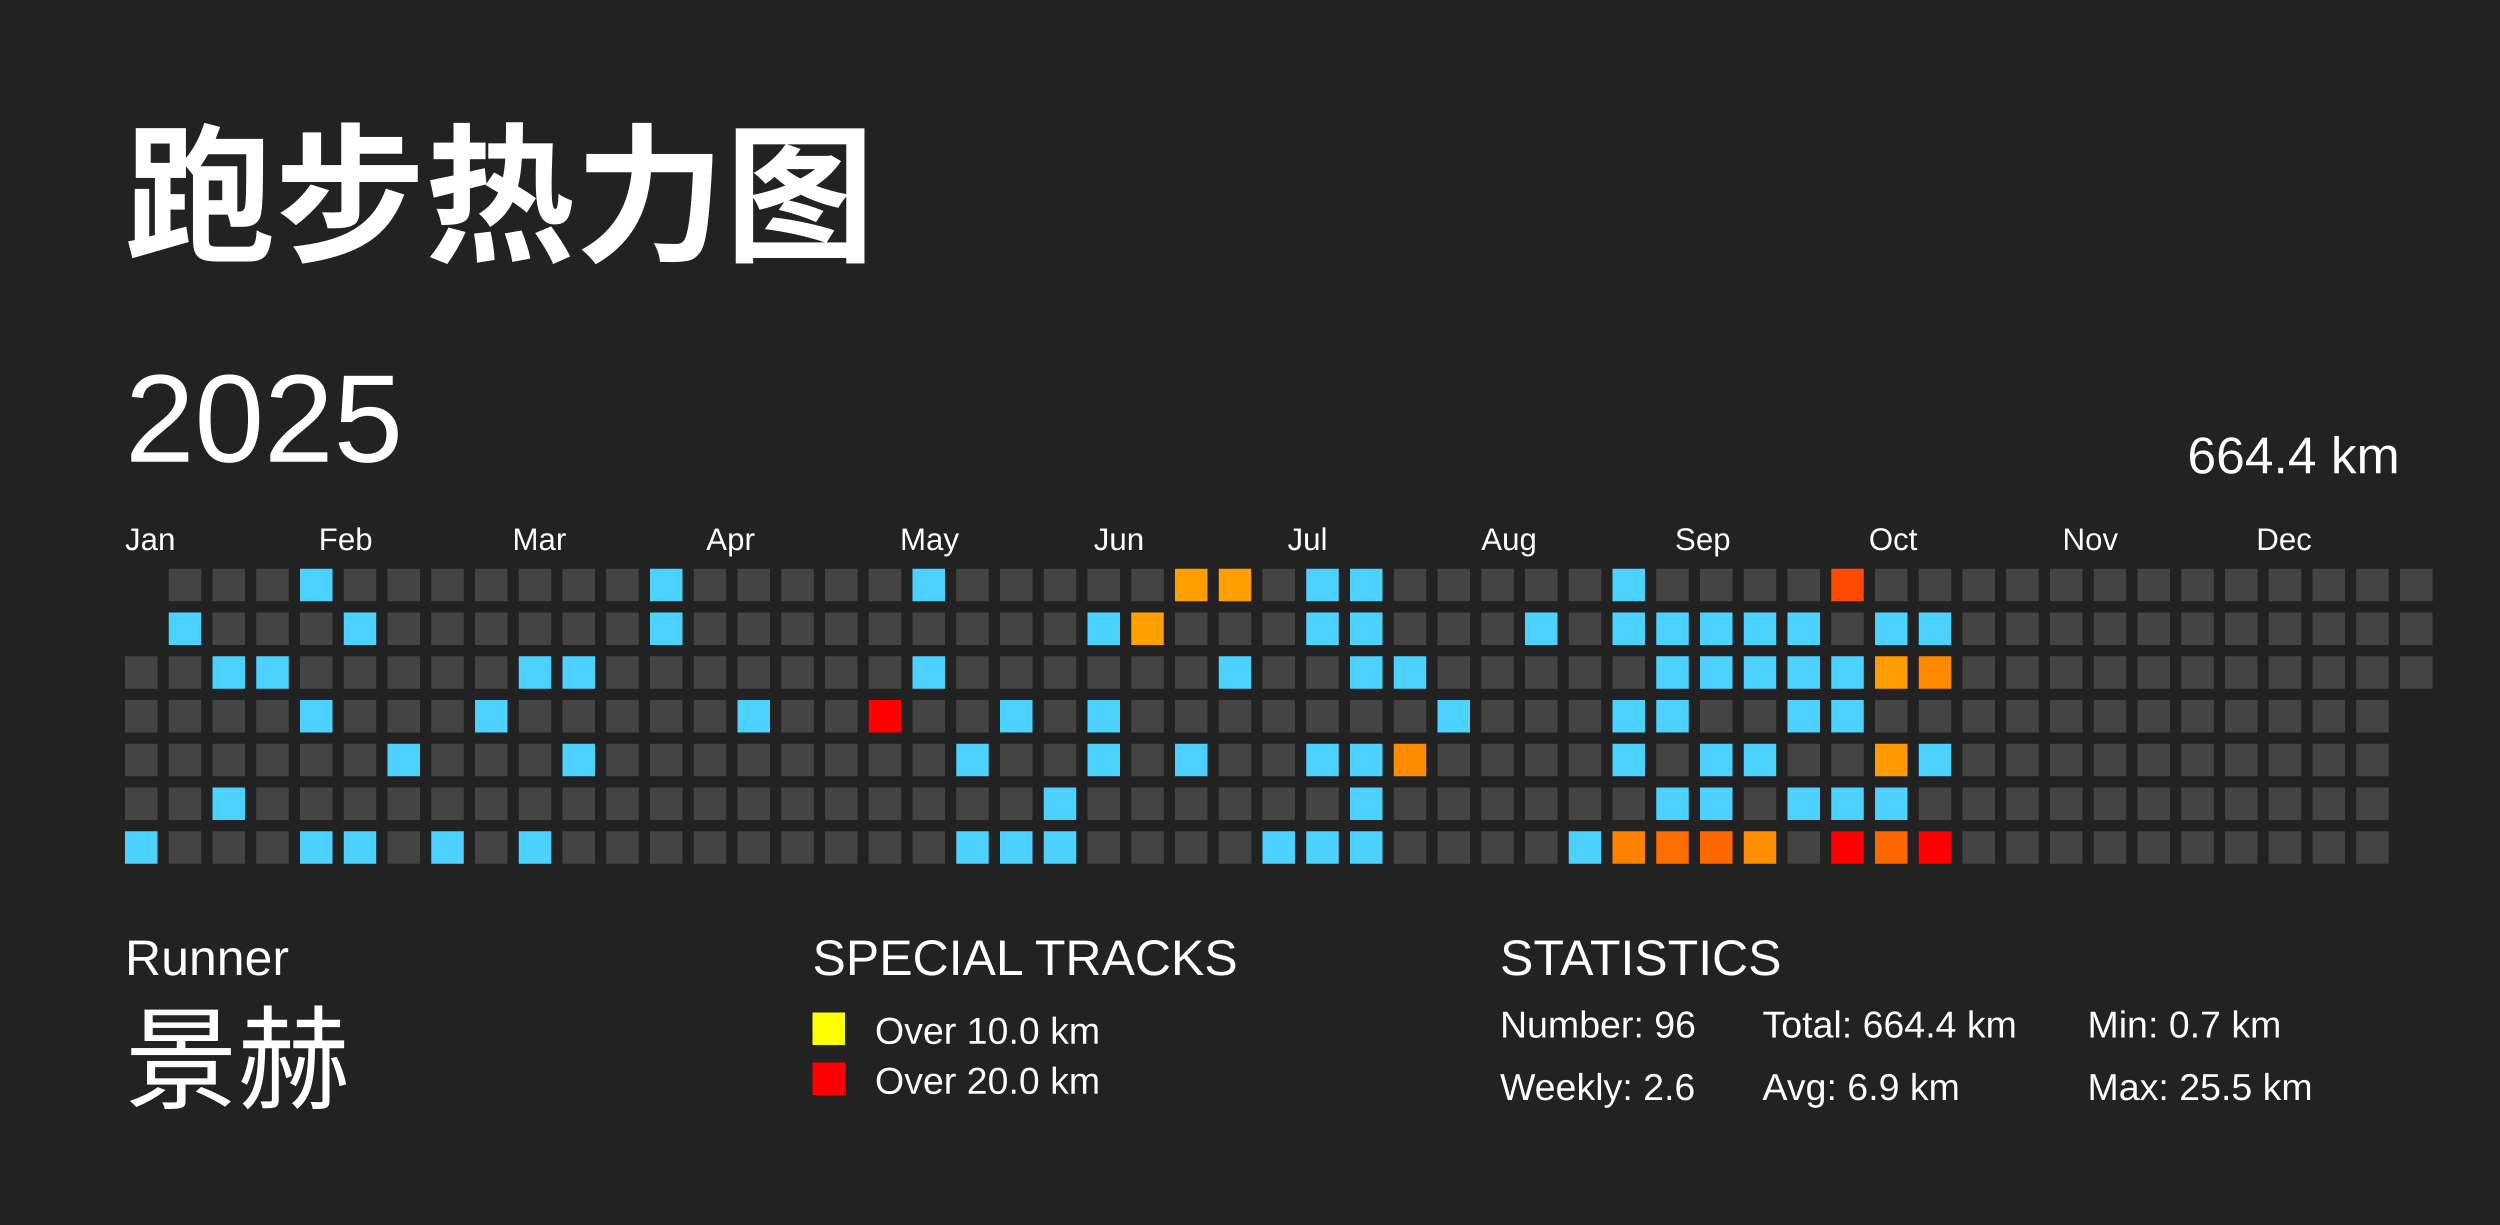
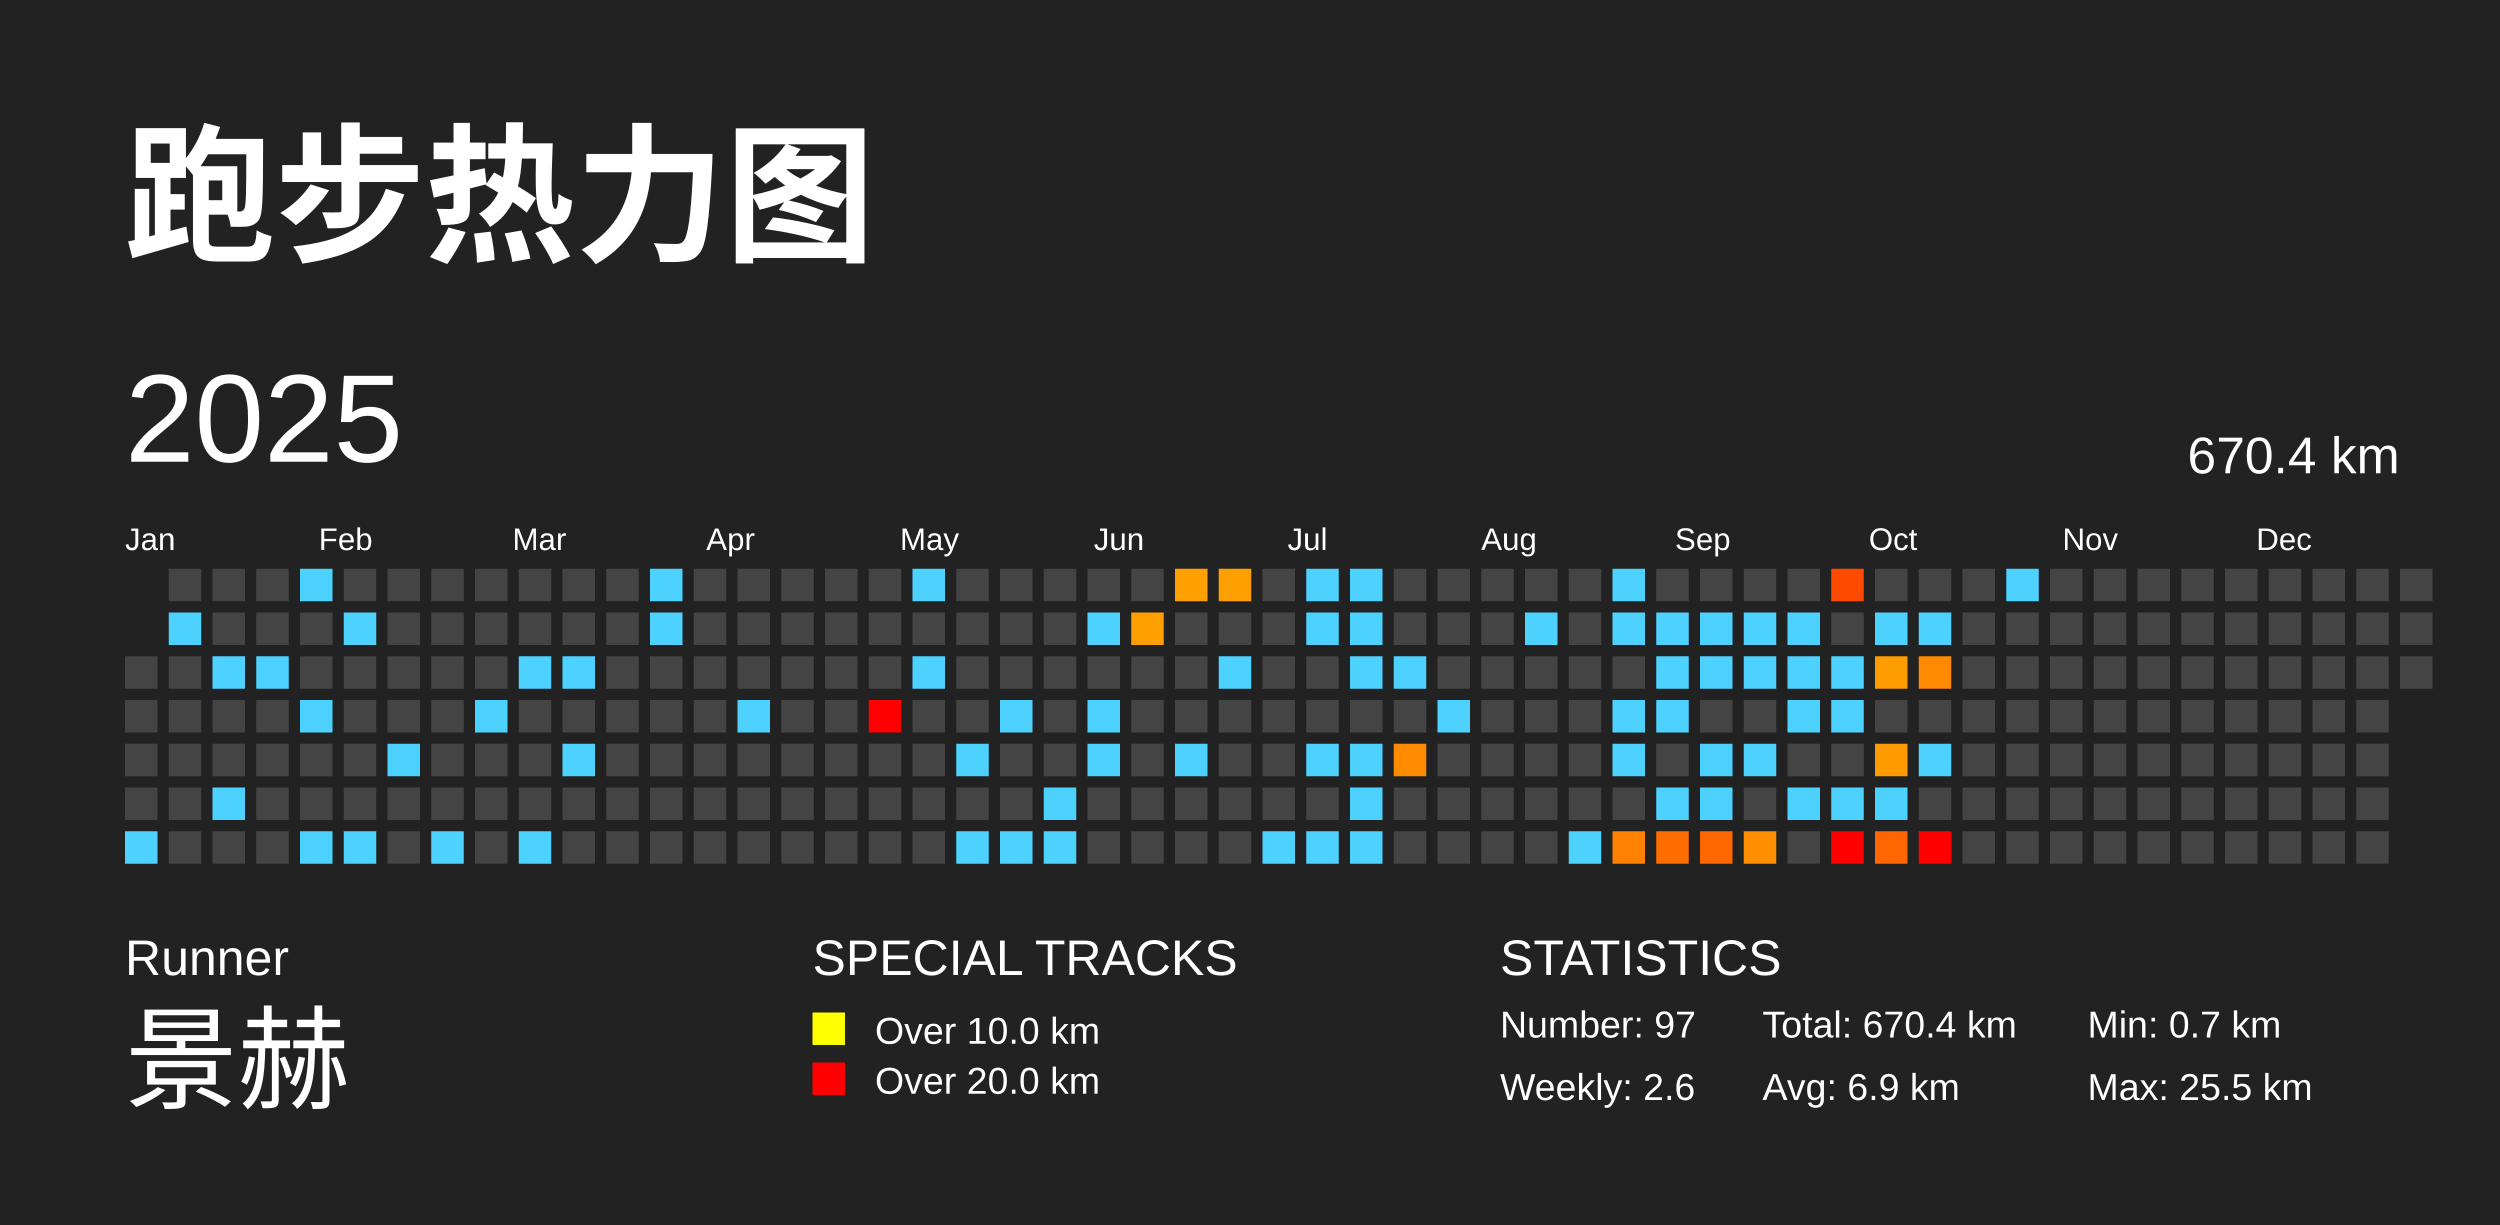
<svg xmlns="http://www.w3.org/2000/svg" baseProfile="full" height="98mm" version="1.1" viewBox="0,0,200,98" width="200mm">
  <defs />
  <rect fill="#222222" height="98" width="200" x="0" y="0" />
  <text fill="#FFFFFF" style="font-size:12px; font-family:Arial; font-weight:bold;" x="10" y="20">跑步热力图</text>
  <text fill="#FFFFFF" style="font-size:4px; font-family:Arial" x="10" y="78">Runner</text>
  <text fill="#FFFFFF" style="font-size:9px; font-family:Arial" x="10" y="88">景赫</text>
  <text fill="#FFFFFF" style="font-size:4px; font-family:Arial" x="65" y="78">SPECIAL TRACKS</text>
  <rect fill="yellow" height="2.6" width="2.6" x="65" y="81" />
  <text fill="#FFFFFF" style="font-size:3px; font-family:Arial" x="70" y="83.5">Over 10.0 km</text>
  <rect fill="red" height="2.6" width="2.6" x="65" y="85" />
  <text fill="#FFFFFF" style="font-size:3px; font-family:Arial" x="70" y="87.5">Over 20.0 km</text>
  <text fill="#FFFFFF" style="font-size:4px; font-family:Arial" x="120" y="78">STATISTICS</text>
-   <text fill="#FFFFFF" style="font-size:3px; font-family:Arial" x="120" y="83">Number: 96</text>
+   <text fill="#FFFFFF" style="font-size:3px; font-family:Arial" x="120" y="83">Number: 97</text>
  <text fill="#FFFFFF" style="font-size:3px; font-family:Arial" x="120" y="88">Weekly: 2.6</text>
-   <text fill="#FFFFFF" style="font-size:3px; font-family:Arial" x="141" y="83">Total: 664.4 km</text>
+   <text fill="#FFFFFF" style="font-size:3px; font-family:Arial" x="141" y="83">Total: 670.4 km</text>
  <text fill="#FFFFFF" style="font-size:3px; font-family:Arial" x="141" y="88">Avg: 6.9 km</text>
  <text fill="#FFFFFF" style="font-size:3px; font-family:Arial" x="167" y="83">Min: 0.7 km</text>
  <text fill="#FFFFFF" style="font-size:3px; font-family:Arial" x="167" y="88">Max: 25.5 km</text>
  <text dominant-baseline="hanging" fill="#FFFFFF" style="font-size:10.0px; font-family:Arial;" x="10" y="30">2025</text>
-   <text dominant-baseline="hanging" fill="#FFFFFF" style="font-size:4.125px; font-family:Arial;" x="175" y="35">664.4 km</text>
+   <text dominant-baseline="hanging" fill="#FFFFFF" style="font-size:4.125px; font-family:Arial;" x="175" y="35">670.4 km</text>
  <text fill="#FFFFFF" style="font-size:2.5px; font-family:Arial" x="10.0" y="44">Jan</text>
  <text fill="#FFFFFF" style="font-size:2.5px; font-family:Arial" x="25.5" y="44">Feb</text>
  <text fill="#FFFFFF" style="font-size:2.5px; font-family:Arial" x="41.0" y="44">Mar</text>
  <text fill="#FFFFFF" style="font-size:2.5px; font-family:Arial" x="56.5" y="44">Apr</text>
  <text fill="#FFFFFF" style="font-size:2.5px; font-family:Arial" x="72.0" y="44">May</text>
  <text fill="#FFFFFF" style="font-size:2.5px; font-family:Arial" x="87.5" y="44">Jun</text>
  <text fill="#FFFFFF" style="font-size:2.5px; font-family:Arial" x="103.0" y="44">Jul</text>
  <text fill="#FFFFFF" style="font-size:2.5px; font-family:Arial" x="118.5" y="44">Aug</text>
  <text fill="#FFFFFF" style="font-size:2.5px; font-family:Arial" x="134.0" y="44">Sep</text>
  <text fill="#FFFFFF" style="font-size:2.5px; font-family:Arial" x="149.5" y="44">Oct</text>
  <text fill="#FFFFFF" style="font-size:2.5px; font-family:Arial" x="165.0" y="44">Nov</text>
  <text fill="#FFFFFF" style="font-size:2.5px; font-family:Arial" x="180.5" y="44">Dec</text>
  <rect fill="#444444" height="2.6" width="2.6" x="10.0" y="52.5" />
  <rect fill="#444444" height="2.6" width="2.6" x="10.0" y="56.0" />
  <rect fill="#444444" height="2.6" width="2.6" x="10.0" y="59.5" />
  <rect fill="#444444" height="2.6" width="2.6" x="10.0" y="63.0" />
  <rect fill="#4dd2ff" height="2.6" width="2.6" x="10.0" y="66.5" />
  <rect fill="#444444" height="2.6" width="2.6" x="13.5" y="45.5" />
  <rect fill="#4dd2ff" height="2.6" width="2.6" x="13.5" y="49.0" />
  <rect fill="#444444" height="2.6" width="2.6" x="13.5" y="52.5" />
  <rect fill="#444444" height="2.6" width="2.6" x="13.5" y="56.0" />
  <rect fill="#444444" height="2.6" width="2.6" x="13.5" y="59.5" />
  <rect fill="#444444" height="2.6" width="2.6" x="13.5" y="63.0" />
  <rect fill="#444444" height="2.6" width="2.6" x="13.5" y="66.5" />
  <rect fill="#444444" height="2.6" width="2.6" x="17.0" y="45.5" />
  <rect fill="#444444" height="2.6" width="2.6" x="17.0" y="49.0" />
  <rect fill="#4dd2ff" height="2.6" width="2.6" x="17.0" y="52.5" />
  <rect fill="#444444" height="2.6" width="2.6" x="17.0" y="56.0" />
  <rect fill="#444444" height="2.6" width="2.6" x="17.0" y="59.5" />
  <rect fill="#4dd2ff" height="2.6" width="2.6" x="17.0" y="63.0" />
  <rect fill="#444444" height="2.6" width="2.6" x="17.0" y="66.5" />
  <rect fill="#444444" height="2.6" width="2.6" x="20.5" y="45.5" />
  <rect fill="#444444" height="2.6" width="2.6" x="20.5" y="49.0" />
  <rect fill="#4dd2ff" height="2.6" width="2.6" x="20.5" y="52.5" />
  <rect fill="#444444" height="2.6" width="2.6" x="20.5" y="56.0" />
  <rect fill="#444444" height="2.6" width="2.6" x="20.5" y="59.5" />
  <rect fill="#444444" height="2.6" width="2.6" x="20.5" y="63.0" />
  <rect fill="#444444" height="2.6" width="2.6" x="20.5" y="66.5" />
  <rect fill="#4dd2ff" height="2.6" width="2.6" x="24.0" y="45.5" />
  <rect fill="#444444" height="2.6" width="2.6" x="24.0" y="49.0" />
  <rect fill="#444444" height="2.6" width="2.6" x="24.0" y="52.5" />
  <rect fill="#4dd2ff" height="2.6" width="2.6" x="24.0" y="56.0" />
  <rect fill="#444444" height="2.6" width="2.6" x="24.0" y="59.5" />
  <rect fill="#444444" height="2.6" width="2.6" x="24.0" y="63.0" />
  <rect fill="#4dd2ff" height="2.6" width="2.6" x="24.0" y="66.5" />
  <rect fill="#444444" height="2.6" width="2.6" x="27.5" y="45.5" />
  <rect fill="#4dd2ff" height="2.6" width="2.6" x="27.5" y="49.0" />
  <rect fill="#444444" height="2.6" width="2.6" x="27.5" y="52.5" />
  <rect fill="#444444" height="2.6" width="2.6" x="27.5" y="56.0" />
  <rect fill="#444444" height="2.6" width="2.6" x="27.5" y="59.5" />
  <rect fill="#444444" height="2.6" width="2.6" x="27.5" y="63.0" />
  <rect fill="#4dd2ff" height="2.6" width="2.6" x="27.5" y="66.5" />
  <rect fill="#444444" height="2.6" width="2.6" x="31.0" y="45.5" />
  <rect fill="#444444" height="2.6" width="2.6" x="31.0" y="49.0" />
  <rect fill="#444444" height="2.6" width="2.6" x="31.0" y="52.5" />
  <rect fill="#444444" height="2.6" width="2.6" x="31.0" y="56.0" />
  <rect fill="#4dd2ff" height="2.6" width="2.6" x="31.0" y="59.5" />
  <rect fill="#444444" height="2.6" width="2.6" x="31.0" y="63.0" />
  <rect fill="#444444" height="2.6" width="2.6" x="31.0" y="66.5" />
  <rect fill="#444444" height="2.6" width="2.6" x="34.5" y="45.5" />
  <rect fill="#444444" height="2.6" width="2.6" x="34.5" y="49.0" />
  <rect fill="#444444" height="2.6" width="2.6" x="34.5" y="52.5" />
  <rect fill="#444444" height="2.6" width="2.6" x="34.5" y="56.0" />
  <rect fill="#444444" height="2.6" width="2.6" x="34.5" y="59.5" />
  <rect fill="#444444" height="2.6" width="2.6" x="34.5" y="63.0" />
  <rect fill="#4dd2ff" height="2.6" width="2.6" x="34.5" y="66.5" />
  <rect fill="#444444" height="2.6" width="2.6" x="38.0" y="45.5" />
  <rect fill="#444444" height="2.6" width="2.6" x="38.0" y="49.0" />
  <rect fill="#444444" height="2.6" width="2.6" x="38.0" y="52.5" />
  <rect fill="#4dd2ff" height="2.6" width="2.6" x="38.0" y="56.0" />
  <rect fill="#444444" height="2.6" width="2.6" x="38.0" y="59.5" />
  <rect fill="#444444" height="2.6" width="2.6" x="38.0" y="63.0" />
  <rect fill="#444444" height="2.6" width="2.6" x="38.0" y="66.5" />
  <rect fill="#444444" height="2.6" width="2.6" x="41.5" y="45.5" />
  <rect fill="#444444" height="2.6" width="2.6" x="41.5" y="49.0" />
  <rect fill="#4dd2ff" height="2.6" width="2.6" x="41.5" y="52.5" />
  <rect fill="#444444" height="2.6" width="2.6" x="41.5" y="56.0" />
  <rect fill="#444444" height="2.6" width="2.6" x="41.5" y="59.5" />
  <rect fill="#444444" height="2.6" width="2.6" x="41.5" y="63.0" />
  <rect fill="#4dd2ff" height="2.6" width="2.6" x="41.5" y="66.5" />
  <rect fill="#444444" height="2.6" width="2.6" x="45.0" y="45.5" />
  <rect fill="#444444" height="2.6" width="2.6" x="45.0" y="49.0" />
  <rect fill="#4dd2ff" height="2.6" width="2.6" x="45.0" y="52.5" />
  <rect fill="#444444" height="2.6" width="2.6" x="45.0" y="56.0" />
  <rect fill="#4dd2ff" height="2.6" width="2.6" x="45.0" y="59.5" />
  <rect fill="#444444" height="2.6" width="2.6" x="45.0" y="63.0" />
  <rect fill="#444444" height="2.6" width="2.6" x="45.0" y="66.5" />
  <rect fill="#444444" height="2.6" width="2.6" x="48.5" y="45.5" />
  <rect fill="#444444" height="2.6" width="2.6" x="48.5" y="49.0" />
  <rect fill="#444444" height="2.6" width="2.6" x="48.5" y="52.5" />
  <rect fill="#444444" height="2.6" width="2.6" x="48.5" y="56.0" />
  <rect fill="#444444" height="2.6" width="2.6" x="48.5" y="59.5" />
  <rect fill="#444444" height="2.6" width="2.6" x="48.5" y="63.0" />
  <rect fill="#444444" height="2.6" width="2.6" x="48.5" y="66.5" />
  <rect fill="#4dd2ff" height="2.6" width="2.6" x="52.0" y="45.5" />
  <rect fill="#4dd2ff" height="2.6" width="2.6" x="52.0" y="49.0" />
  <rect fill="#444444" height="2.6" width="2.6" x="52.0" y="52.5" />
  <rect fill="#444444" height="2.6" width="2.6" x="52.0" y="56.0" />
  <rect fill="#444444" height="2.6" width="2.6" x="52.0" y="59.5" />
  <rect fill="#444444" height="2.6" width="2.6" x="52.0" y="63.0" />
  <rect fill="#444444" height="2.6" width="2.6" x="52.0" y="66.5" />
  <rect fill="#444444" height="2.6" width="2.6" x="55.5" y="45.5" />
  <rect fill="#444444" height="2.6" width="2.6" x="55.5" y="49.0" />
  <rect fill="#444444" height="2.6" width="2.6" x="55.5" y="52.5" />
  <rect fill="#444444" height="2.6" width="2.6" x="55.5" y="56.0" />
  <rect fill="#444444" height="2.6" width="2.6" x="55.5" y="59.5" />
  <rect fill="#444444" height="2.6" width="2.6" x="55.5" y="63.0" />
  <rect fill="#444444" height="2.6" width="2.6" x="55.5" y="66.5" />
  <rect fill="#444444" height="2.6" width="2.6" x="59.0" y="45.5" />
  <rect fill="#444444" height="2.6" width="2.6" x="59.0" y="49.0" />
  <rect fill="#444444" height="2.6" width="2.6" x="59.0" y="52.5" />
  <rect fill="#4dd2ff" height="2.6" width="2.6" x="59.0" y="56.0" />
  <rect fill="#444444" height="2.6" width="2.6" x="59.0" y="59.5" />
  <rect fill="#444444" height="2.6" width="2.6" x="59.0" y="63.0" />
  <rect fill="#444444" height="2.6" width="2.6" x="59.0" y="66.5" />
  <rect fill="#444444" height="2.6" width="2.6" x="62.5" y="45.5" />
  <rect fill="#444444" height="2.6" width="2.6" x="62.5" y="49.0" />
  <rect fill="#444444" height="2.6" width="2.6" x="62.5" y="52.5" />
  <rect fill="#444444" height="2.6" width="2.6" x="62.5" y="56.0" />
  <rect fill="#444444" height="2.6" width="2.6" x="62.5" y="59.5" />
  <rect fill="#444444" height="2.6" width="2.6" x="62.5" y="63.0" />
  <rect fill="#444444" height="2.6" width="2.6" x="62.5" y="66.5" />
  <rect fill="#444444" height="2.6" width="2.6" x="66.0" y="45.5" />
  <rect fill="#444444" height="2.6" width="2.6" x="66.0" y="49.0" />
  <rect fill="#444444" height="2.6" width="2.6" x="66.0" y="52.5" />
  <rect fill="#444444" height="2.6" width="2.6" x="66.0" y="56.0" />
  <rect fill="#444444" height="2.6" width="2.6" x="66.0" y="59.5" />
  <rect fill="#444444" height="2.6" width="2.6" x="66.0" y="63.0" />
  <rect fill="#444444" height="2.6" width="2.6" x="66.0" y="66.5" />
  <rect fill="#444444" height="2.6" width="2.6" x="69.5" y="45.5" />
  <rect fill="#444444" height="2.6" width="2.6" x="69.5" y="49.0" />
  <rect fill="#444444" height="2.6" width="2.6" x="69.5" y="52.5" />
  <rect fill="red" height="2.6" width="2.6" x="69.5" y="56.0" />
  <rect fill="#444444" height="2.6" width="2.6" x="69.5" y="59.5" />
  <rect fill="#444444" height="2.6" width="2.6" x="69.5" y="63.0" />
  <rect fill="#444444" height="2.6" width="2.6" x="69.5" y="66.5" />
  <rect fill="#4dd2ff" height="2.6" width="2.6" x="73.0" y="45.5" />
  <rect fill="#444444" height="2.6" width="2.6" x="73.0" y="49.0" />
  <rect fill="#4dd2ff" height="2.6" width="2.6" x="73.0" y="52.5" />
  <rect fill="#444444" height="2.6" width="2.6" x="73.0" y="56.0" />
  <rect fill="#444444" height="2.6" width="2.6" x="73.0" y="59.5" />
  <rect fill="#444444" height="2.6" width="2.6" x="73.0" y="63.0" />
  <rect fill="#444444" height="2.6" width="2.6" x="73.0" y="66.5" />
  <rect fill="#444444" height="2.6" width="2.6" x="76.5" y="45.5" />
  <rect fill="#444444" height="2.6" width="2.6" x="76.5" y="49.0" />
  <rect fill="#444444" height="2.6" width="2.6" x="76.5" y="52.5" />
  <rect fill="#444444" height="2.6" width="2.6" x="76.5" y="56.0" />
  <rect fill="#4dd2ff" height="2.6" width="2.6" x="76.5" y="59.5" />
  <rect fill="#444444" height="2.6" width="2.6" x="76.5" y="63.0" />
  <rect fill="#4dd2ff" height="2.6" width="2.6" x="76.5" y="66.5" />
  <rect fill="#444444" height="2.6" width="2.6" x="80.0" y="45.5" />
  <rect fill="#444444" height="2.6" width="2.6" x="80.0" y="49.0" />
  <rect fill="#444444" height="2.6" width="2.6" x="80.0" y="52.5" />
  <rect fill="#4dd2ff" height="2.6" width="2.6" x="80.0" y="56.0" />
  <rect fill="#444444" height="2.6" width="2.6" x="80.0" y="59.5" />
  <rect fill="#444444" height="2.6" width="2.6" x="80.0" y="63.0" />
  <rect fill="#4dd2ff" height="2.6" width="2.6" x="80.0" y="66.5" />
  <rect fill="#444444" height="2.6" width="2.6" x="83.5" y="45.5" />
  <rect fill="#444444" height="2.6" width="2.6" x="83.5" y="49.0" />
  <rect fill="#444444" height="2.6" width="2.6" x="83.5" y="52.5" />
  <rect fill="#444444" height="2.6" width="2.6" x="83.5" y="56.0" />
  <rect fill="#444444" height="2.6" width="2.6" x="83.5" y="59.5" />
  <rect fill="#4dd2ff" height="2.6" width="2.6" x="83.5" y="63.0" />
  <rect fill="#4dd2ff" height="2.6" width="2.6" x="83.5" y="66.5" />
  <rect fill="#444444" height="2.6" width="2.6" x="87.0" y="45.5" />
  <rect fill="#4dd2ff" height="2.6" width="2.6" x="87.0" y="49.0" />
  <rect fill="#444444" height="2.6" width="2.6" x="87.0" y="52.5" />
  <rect fill="#4dd2ff" height="2.6" width="2.6" x="87.0" y="56.0" />
  <rect fill="#4dd2ff" height="2.6" width="2.6" x="87.0" y="59.5" />
  <rect fill="#444444" height="2.6" width="2.6" x="87.0" y="63.0" />
  <rect fill="#444444" height="2.6" width="2.6" x="87.0" y="66.5" />
  <rect fill="#444444" height="2.6" width="2.6" x="90.5" y="45.5" />
  <rect fill="#ff9f00" height="2.6" width="2.6" x="90.5" y="49.0" />
  <rect fill="#444444" height="2.6" width="2.6" x="90.5" y="52.5" />
  <rect fill="#444444" height="2.6" width="2.6" x="90.5" y="56.0" />
  <rect fill="#444444" height="2.6" width="2.6" x="90.5" y="59.5" />
  <rect fill="#444444" height="2.6" width="2.6" x="90.5" y="63.0" />
  <rect fill="#444444" height="2.6" width="2.6" x="90.5" y="66.5" />
  <rect fill="#ff9f00" height="2.6" width="2.6" x="94.0" y="45.5" />
  <rect fill="#444444" height="2.6" width="2.6" x="94.0" y="49.0" />
  <rect fill="#444444" height="2.6" width="2.6" x="94.0" y="52.5" />
  <rect fill="#444444" height="2.6" width="2.6" x="94.0" y="56.0" />
  <rect fill="#4dd2ff" height="2.6" width="2.6" x="94.0" y="59.5" />
  <rect fill="#444444" height="2.6" width="2.6" x="94.0" y="63.0" />
  <rect fill="#444444" height="2.6" width="2.6" x="94.0" y="66.5" />
  <rect fill="#ff9f00" height="2.6" width="2.6" x="97.5" y="45.5" />
  <rect fill="#444444" height="2.6" width="2.6" x="97.5" y="49.0" />
  <rect fill="#4dd2ff" height="2.6" width="2.6" x="97.5" y="52.5" />
  <rect fill="#444444" height="2.6" width="2.6" x="97.5" y="56.0" />
  <rect fill="#444444" height="2.6" width="2.6" x="97.5" y="59.5" />
  <rect fill="#444444" height="2.6" width="2.6" x="97.5" y="63.0" />
  <rect fill="#444444" height="2.6" width="2.6" x="97.5" y="66.5" />
  <rect fill="#444444" height="2.6" width="2.6" x="101.0" y="45.5" />
  <rect fill="#444444" height="2.6" width="2.6" x="101.0" y="49.0" />
  <rect fill="#444444" height="2.6" width="2.6" x="101.0" y="52.5" />
  <rect fill="#444444" height="2.6" width="2.6" x="101.0" y="56.0" />
  <rect fill="#444444" height="2.6" width="2.6" x="101.0" y="59.5" />
  <rect fill="#444444" height="2.6" width="2.6" x="101.0" y="63.0" />
  <rect fill="#4dd2ff" height="2.6" width="2.6" x="101.0" y="66.5" />
  <rect fill="#4dd2ff" height="2.6" width="2.6" x="104.5" y="45.5" />
  <rect fill="#4dd2ff" height="2.6" width="2.6" x="104.5" y="49.0" />
  <rect fill="#444444" height="2.6" width="2.6" x="104.5" y="52.5" />
  <rect fill="#444444" height="2.6" width="2.6" x="104.5" y="56.0" />
  <rect fill="#4dd2ff" height="2.6" width="2.6" x="104.5" y="59.5" />
  <rect fill="#444444" height="2.6" width="2.6" x="104.5" y="63.0" />
  <rect fill="#4dd2ff" height="2.6" width="2.6" x="104.5" y="66.5" />
  <rect fill="#4dd2ff" height="2.6" width="2.6" x="108.0" y="45.5" />
  <rect fill="#4dd2ff" height="2.6" width="2.6" x="108.0" y="49.0" />
  <rect fill="#4dd2ff" height="2.6" width="2.6" x="108.0" y="52.5" />
  <rect fill="#444444" height="2.6" width="2.6" x="108.0" y="56.0" />
  <rect fill="#4dd2ff" height="2.6" width="2.6" x="108.0" y="59.5" />
  <rect fill="#4dd2ff" height="2.6" width="2.6" x="108.0" y="63.0" />
  <rect fill="#4dd2ff" height="2.6" width="2.6" x="108.0" y="66.5" />
  <rect fill="#444444" height="2.6" width="2.6" x="111.5" y="45.5" />
  <rect fill="#444444" height="2.6" width="2.6" x="111.5" y="49.0" />
  <rect fill="#4dd2ff" height="2.6" width="2.6" x="111.5" y="52.5" />
  <rect fill="#444444" height="2.6" width="2.6" x="111.5" y="56.0" />
  <rect fill="#ff8b00" height="2.6" width="2.6" x="111.5" y="59.5" />
  <rect fill="#444444" height="2.6" width="2.6" x="111.5" y="63.0" />
  <rect fill="#444444" height="2.6" width="2.6" x="111.5" y="66.5" />
  <rect fill="#444444" height="2.6" width="2.6" x="115.0" y="45.5" />
  <rect fill="#444444" height="2.6" width="2.6" x="115.0" y="49.0" />
  <rect fill="#444444" height="2.6" width="2.6" x="115.0" y="52.5" />
  <rect fill="#4dd2ff" height="2.6" width="2.6" x="115.0" y="56.0" />
  <rect fill="#444444" height="2.6" width="2.6" x="115.0" y="59.5" />
  <rect fill="#444444" height="2.6" width="2.6" x="115.0" y="63.0" />
  <rect fill="#444444" height="2.6" width="2.6" x="115.0" y="66.5" />
  <rect fill="#444444" height="2.6" width="2.6" x="118.5" y="45.5" />
  <rect fill="#444444" height="2.6" width="2.6" x="118.5" y="49.0" />
  <rect fill="#444444" height="2.6" width="2.6" x="118.5" y="52.5" />
  <rect fill="#444444" height="2.6" width="2.6" x="118.5" y="56.0" />
  <rect fill="#444444" height="2.6" width="2.6" x="118.5" y="59.5" />
  <rect fill="#444444" height="2.6" width="2.6" x="118.5" y="63.0" />
  <rect fill="#444444" height="2.6" width="2.6" x="118.5" y="66.5" />
  <rect fill="#444444" height="2.6" width="2.6" x="122.0" y="45.5" />
  <rect fill="#4dd2ff" height="2.6" width="2.6" x="122.0" y="49.0" />
  <rect fill="#444444" height="2.6" width="2.6" x="122.0" y="52.5" />
  <rect fill="#444444" height="2.6" width="2.6" x="122.0" y="56.0" />
  <rect fill="#444444" height="2.6" width="2.6" x="122.0" y="59.5" />
  <rect fill="#444444" height="2.6" width="2.6" x="122.0" y="63.0" />
  <rect fill="#444444" height="2.6" width="2.6" x="122.0" y="66.5" />
  <rect fill="#444444" height="2.6" width="2.6" x="125.5" y="45.5" />
  <rect fill="#444444" height="2.6" width="2.6" x="125.5" y="49.0" />
  <rect fill="#444444" height="2.6" width="2.6" x="125.5" y="52.5" />
  <rect fill="#444444" height="2.6" width="2.6" x="125.5" y="56.0" />
  <rect fill="#444444" height="2.6" width="2.6" x="125.5" y="59.5" />
  <rect fill="#444444" height="2.6" width="2.6" x="125.5" y="63.0" />
  <rect fill="#4dd2ff" height="2.6" width="2.6" x="125.5" y="66.5" />
  <rect fill="#4dd2ff" height="2.6" width="2.6" x="129.0" y="45.5" />
  <rect fill="#4dd2ff" height="2.6" width="2.6" x="129.0" y="49.0" />
  <rect fill="#444444" height="2.6" width="2.6" x="129.0" y="52.5" />
  <rect fill="#4dd2ff" height="2.6" width="2.6" x="129.0" y="56.0" />
  <rect fill="#4dd2ff" height="2.6" width="2.6" x="129.0" y="59.5" />
  <rect fill="#444444" height="2.6" width="2.6" x="129.0" y="63.0" />
  <rect fill="#ff8100" height="2.6" width="2.6" x="129.0" y="66.5" />
  <rect fill="#444444" height="2.6" width="2.6" x="132.5" y="45.5" />
  <rect fill="#4dd2ff" height="2.6" width="2.6" x="132.5" y="49.0" />
  <rect fill="#4dd2ff" height="2.6" width="2.6" x="132.5" y="52.5" />
  <rect fill="#4dd2ff" height="2.6" width="2.6" x="132.5" y="56.0" />
  <rect fill="#444444" height="2.6" width="2.6" x="132.5" y="59.5" />
  <rect fill="#4dd2ff" height="2.6" width="2.6" x="132.5" y="63.0" />
  <rect fill="#ff6c00" height="2.6" width="2.6" x="132.5" y="66.5" />
  <rect fill="#444444" height="2.6" width="2.6" x="136.0" y="45.5" />
  <rect fill="#4dd2ff" height="2.6" width="2.6" x="136.0" y="49.0" />
  <rect fill="#4dd2ff" height="2.6" width="2.6" x="136.0" y="52.5" />
  <rect fill="#444444" height="2.6" width="2.6" x="136.0" y="56.0" />
  <rect fill="#4dd2ff" height="2.6" width="2.6" x="136.0" y="59.5" />
  <rect fill="#4dd2ff" height="2.6" width="2.6" x="136.0" y="63.0" />
  <rect fill="#ff6700" height="2.6" width="2.6" x="136.0" y="66.5" />
  <rect fill="#444444" height="2.6" width="2.6" x="139.5" y="45.5" />
  <rect fill="#4dd2ff" height="2.6" width="2.6" x="139.5" y="49.0" />
  <rect fill="#4dd2ff" height="2.6" width="2.6" x="139.5" y="52.5" />
  <rect fill="#444444" height="2.6" width="2.6" x="139.5" y="56.0" />
  <rect fill="#4dd2ff" height="2.6" width="2.6" x="139.5" y="59.5" />
  <rect fill="#444444" height="2.6" width="2.6" x="139.5" y="63.0" />
  <rect fill="#ff8f00" height="2.6" width="2.6" x="139.5" y="66.5" />
  <rect fill="#444444" height="2.6" width="2.6" x="143.0" y="45.5" />
  <rect fill="#4dd2ff" height="2.6" width="2.6" x="143.0" y="49.0" />
  <rect fill="#4dd2ff" height="2.6" width="2.6" x="143.0" y="52.5" />
  <rect fill="#4dd2ff" height="2.6" width="2.6" x="143.0" y="56.0" />
  <rect fill="#444444" height="2.6" width="2.6" x="143.0" y="59.5" />
  <rect fill="#4dd2ff" height="2.6" width="2.6" x="143.0" y="63.0" />
  <rect fill="#444444" height="2.6" width="2.6" x="143.0" y="66.5" />
  <rect fill="#ff4a00" height="2.6" width="2.6" x="146.5" y="45.5" />
  <rect fill="#444444" height="2.6" width="2.6" x="146.5" y="49.0" />
  <rect fill="#4dd2ff" height="2.6" width="2.6" x="146.5" y="52.5" />
  <rect fill="#4dd2ff" height="2.6" width="2.6" x="146.5" y="56.0" />
  <rect fill="#444444" height="2.6" width="2.6" x="146.5" y="59.5" />
  <rect fill="#4dd2ff" height="2.6" width="2.6" x="146.5" y="63.0" />
  <rect fill="red" height="2.6" width="2.6" x="146.5" y="66.5" />
  <rect fill="#444444" height="2.6" width="2.6" x="150.0" y="45.5" />
  <rect fill="#4dd2ff" height="2.6" width="2.6" x="150.0" y="49.0" />
  <rect fill="#ff9c00" height="2.6" width="2.6" x="150.0" y="52.5" />
  <rect fill="#444444" height="2.6" width="2.6" x="150.0" y="56.0" />
  <rect fill="#ff9a00" height="2.6" width="2.6" x="150.0" y="59.5" />
  <rect fill="#4dd2ff" height="2.6" width="2.6" x="150.0" y="63.0" />
  <rect fill="#ff6600" height="2.6" width="2.6" x="150.0" y="66.5" />
  <rect fill="#444444" height="2.6" width="2.6" x="153.5" y="45.5" />
  <rect fill="#4dd2ff" height="2.6" width="2.6" x="153.5" y="49.0" />
  <rect fill="#ff8900" height="2.6" width="2.6" x="153.5" y="52.5" />
  <rect fill="#444444" height="2.6" width="2.6" x="153.5" y="56.0" />
  <rect fill="#4dd2ff" height="2.6" width="2.6" x="153.5" y="59.5" />
  <rect fill="#444444" height="2.6" width="2.6" x="153.5" y="63.0" />
  <rect fill="red" height="2.6" width="2.6" x="153.5" y="66.5" />
  <rect fill="#444444" height="2.6" width="2.6" x="157.0" y="45.5" />
  <rect fill="#444444" height="2.6" width="2.6" x="157.0" y="49.0" />
  <rect fill="#444444" height="2.6" width="2.6" x="157.0" y="52.5" />
  <rect fill="#444444" height="2.6" width="2.6" x="157.0" y="56.0" />
  <rect fill="#444444" height="2.6" width="2.6" x="157.0" y="59.5" />
  <rect fill="#444444" height="2.6" width="2.6" x="157.0" y="63.0" />
  <rect fill="#444444" height="2.6" width="2.6" x="157.0" y="66.5" />
-   <rect fill="#444444" height="2.6" width="2.6" x="160.5" y="45.5" />
+   <rect fill="#4dd2ff" height="2.6" width="2.6" x="160.5" y="45.5" />
  <rect fill="#444444" height="2.6" width="2.6" x="160.5" y="49.0" />
  <rect fill="#444444" height="2.6" width="2.6" x="160.5" y="52.5" />
  <rect fill="#444444" height="2.6" width="2.6" x="160.5" y="56.0" />
  <rect fill="#444444" height="2.6" width="2.6" x="160.5" y="59.5" />
  <rect fill="#444444" height="2.6" width="2.6" x="160.5" y="63.0" />
  <rect fill="#444444" height="2.6" width="2.6" x="160.5" y="66.5" />
  <rect fill="#444444" height="2.6" width="2.6" x="164.0" y="45.5" />
  <rect fill="#444444" height="2.6" width="2.6" x="164.0" y="49.0" />
  <rect fill="#444444" height="2.6" width="2.6" x="164.0" y="52.5" />
  <rect fill="#444444" height="2.6" width="2.6" x="164.0" y="56.0" />
  <rect fill="#444444" height="2.6" width="2.6" x="164.0" y="59.5" />
  <rect fill="#444444" height="2.6" width="2.6" x="164.0" y="63.0" />
  <rect fill="#444444" height="2.6" width="2.6" x="164.0" y="66.5" />
  <rect fill="#444444" height="2.6" width="2.6" x="167.5" y="45.5" />
  <rect fill="#444444" height="2.6" width="2.6" x="167.5" y="49.0" />
  <rect fill="#444444" height="2.6" width="2.6" x="167.5" y="52.5" />
  <rect fill="#444444" height="2.6" width="2.6" x="167.5" y="56.0" />
  <rect fill="#444444" height="2.6" width="2.6" x="167.5" y="59.5" />
  <rect fill="#444444" height="2.6" width="2.6" x="167.5" y="63.0" />
  <rect fill="#444444" height="2.6" width="2.6" x="167.5" y="66.5" />
  <rect fill="#444444" height="2.6" width="2.6" x="171.0" y="45.5" />
  <rect fill="#444444" height="2.6" width="2.6" x="171.0" y="49.0" />
  <rect fill="#444444" height="2.6" width="2.6" x="171.0" y="52.5" />
  <rect fill="#444444" height="2.6" width="2.6" x="171.0" y="56.0" />
  <rect fill="#444444" height="2.6" width="2.6" x="171.0" y="59.5" />
  <rect fill="#444444" height="2.6" width="2.6" x="171.0" y="63.0" />
  <rect fill="#444444" height="2.6" width="2.6" x="171.0" y="66.5" />
  <rect fill="#444444" height="2.6" width="2.6" x="174.5" y="45.5" />
  <rect fill="#444444" height="2.6" width="2.6" x="174.5" y="49.0" />
  <rect fill="#444444" height="2.6" width="2.6" x="174.5" y="52.5" />
  <rect fill="#444444" height="2.6" width="2.6" x="174.5" y="56.0" />
  <rect fill="#444444" height="2.6" width="2.6" x="174.5" y="59.5" />
  <rect fill="#444444" height="2.6" width="2.6" x="174.5" y="63.0" />
  <rect fill="#444444" height="2.6" width="2.6" x="174.5" y="66.5" />
  <rect fill="#444444" height="2.6" width="2.6" x="178.0" y="45.5" />
  <rect fill="#444444" height="2.6" width="2.6" x="178.0" y="49.0" />
  <rect fill="#444444" height="2.6" width="2.6" x="178.0" y="52.5" />
  <rect fill="#444444" height="2.6" width="2.6" x="178.0" y="56.0" />
  <rect fill="#444444" height="2.6" width="2.6" x="178.0" y="59.5" />
  <rect fill="#444444" height="2.6" width="2.6" x="178.0" y="63.0" />
  <rect fill="#444444" height="2.6" width="2.6" x="178.0" y="66.5" />
  <rect fill="#444444" height="2.6" width="2.6" x="181.5" y="45.5" />
  <rect fill="#444444" height="2.6" width="2.6" x="181.5" y="49.0" />
  <rect fill="#444444" height="2.6" width="2.6" x="181.5" y="52.5" />
  <rect fill="#444444" height="2.6" width="2.6" x="181.5" y="56.0" />
  <rect fill="#444444" height="2.6" width="2.6" x="181.5" y="59.5" />
  <rect fill="#444444" height="2.6" width="2.6" x="181.5" y="63.0" />
  <rect fill="#444444" height="2.6" width="2.6" x="181.5" y="66.5" />
  <rect fill="#444444" height="2.6" width="2.6" x="185.0" y="45.5" />
  <rect fill="#444444" height="2.6" width="2.6" x="185.0" y="49.0" />
  <rect fill="#444444" height="2.6" width="2.6" x="185.0" y="52.5" />
  <rect fill="#444444" height="2.6" width="2.6" x="185.0" y="56.0" />
  <rect fill="#444444" height="2.6" width="2.6" x="185.0" y="59.5" />
  <rect fill="#444444" height="2.6" width="2.6" x="185.0" y="63.0" />
  <rect fill="#444444" height="2.6" width="2.6" x="185.0" y="66.5" />
  <rect fill="#444444" height="2.6" width="2.6" x="188.5" y="45.5" />
  <rect fill="#444444" height="2.6" width="2.6" x="188.5" y="49.0" />
  <rect fill="#444444" height="2.6" width="2.6" x="188.5" y="52.5" />
  <rect fill="#444444" height="2.6" width="2.6" x="188.5" y="56.0" />
  <rect fill="#444444" height="2.6" width="2.6" x="188.5" y="59.5" />
  <rect fill="#444444" height="2.6" width="2.6" x="188.5" y="63.0" />
  <rect fill="#444444" height="2.6" width="2.6" x="188.5" y="66.5" />
  <rect fill="#444444" height="2.6" width="2.6" x="192.0" y="45.5" />
  <rect fill="#444444" height="2.6" width="2.6" x="192.0" y="49.0" />
  <rect fill="#444444" height="2.6" width="2.6" x="192.0" y="52.5" />
</svg>
